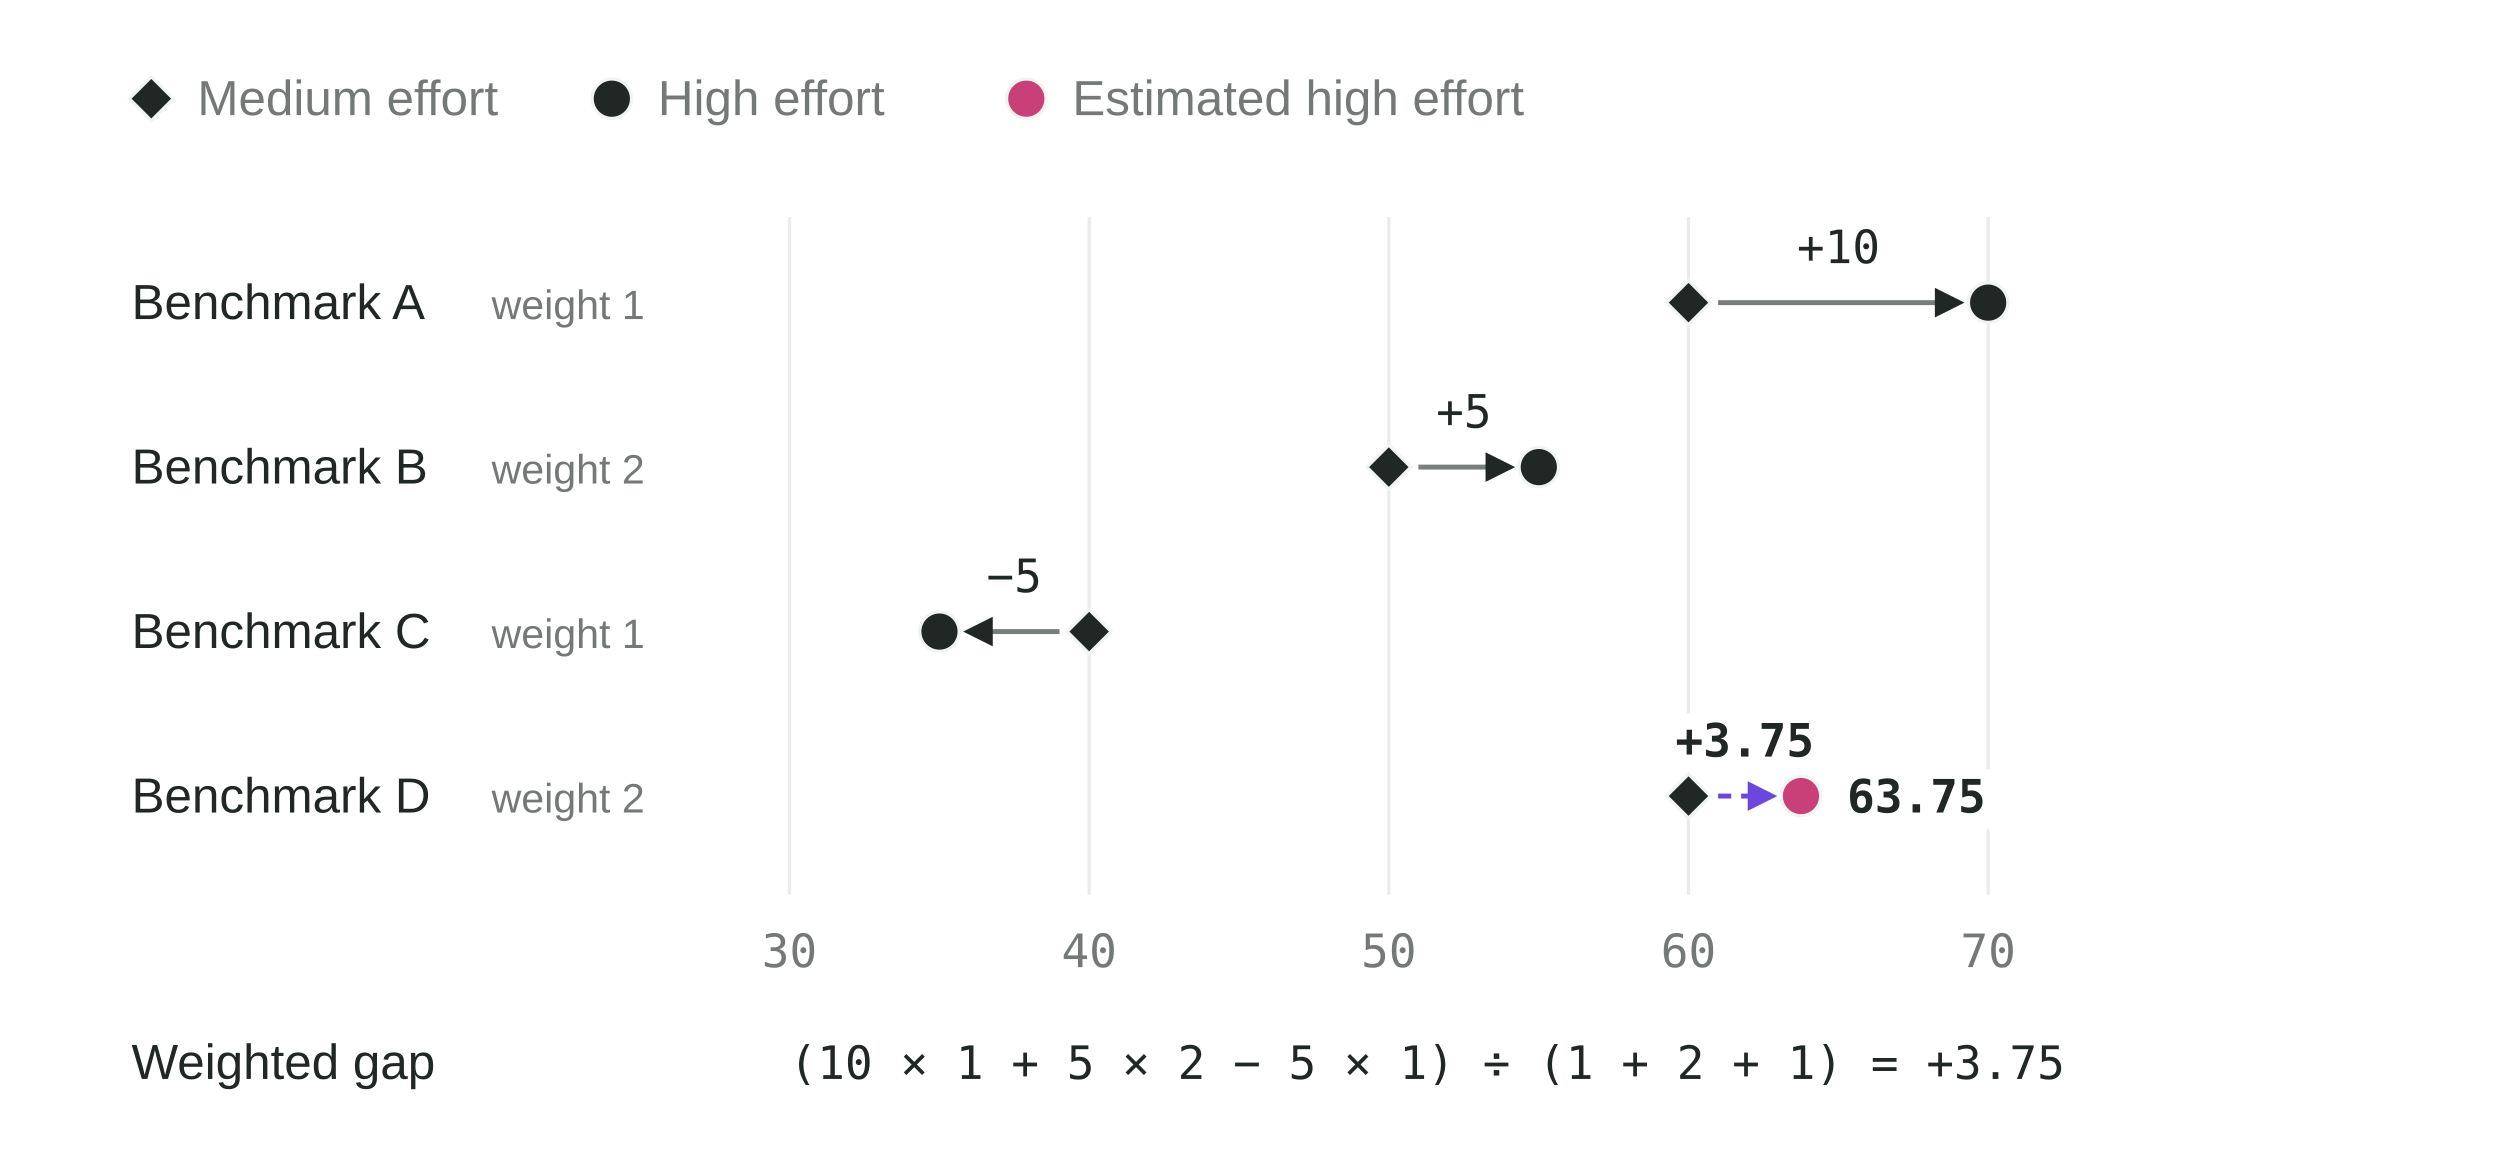
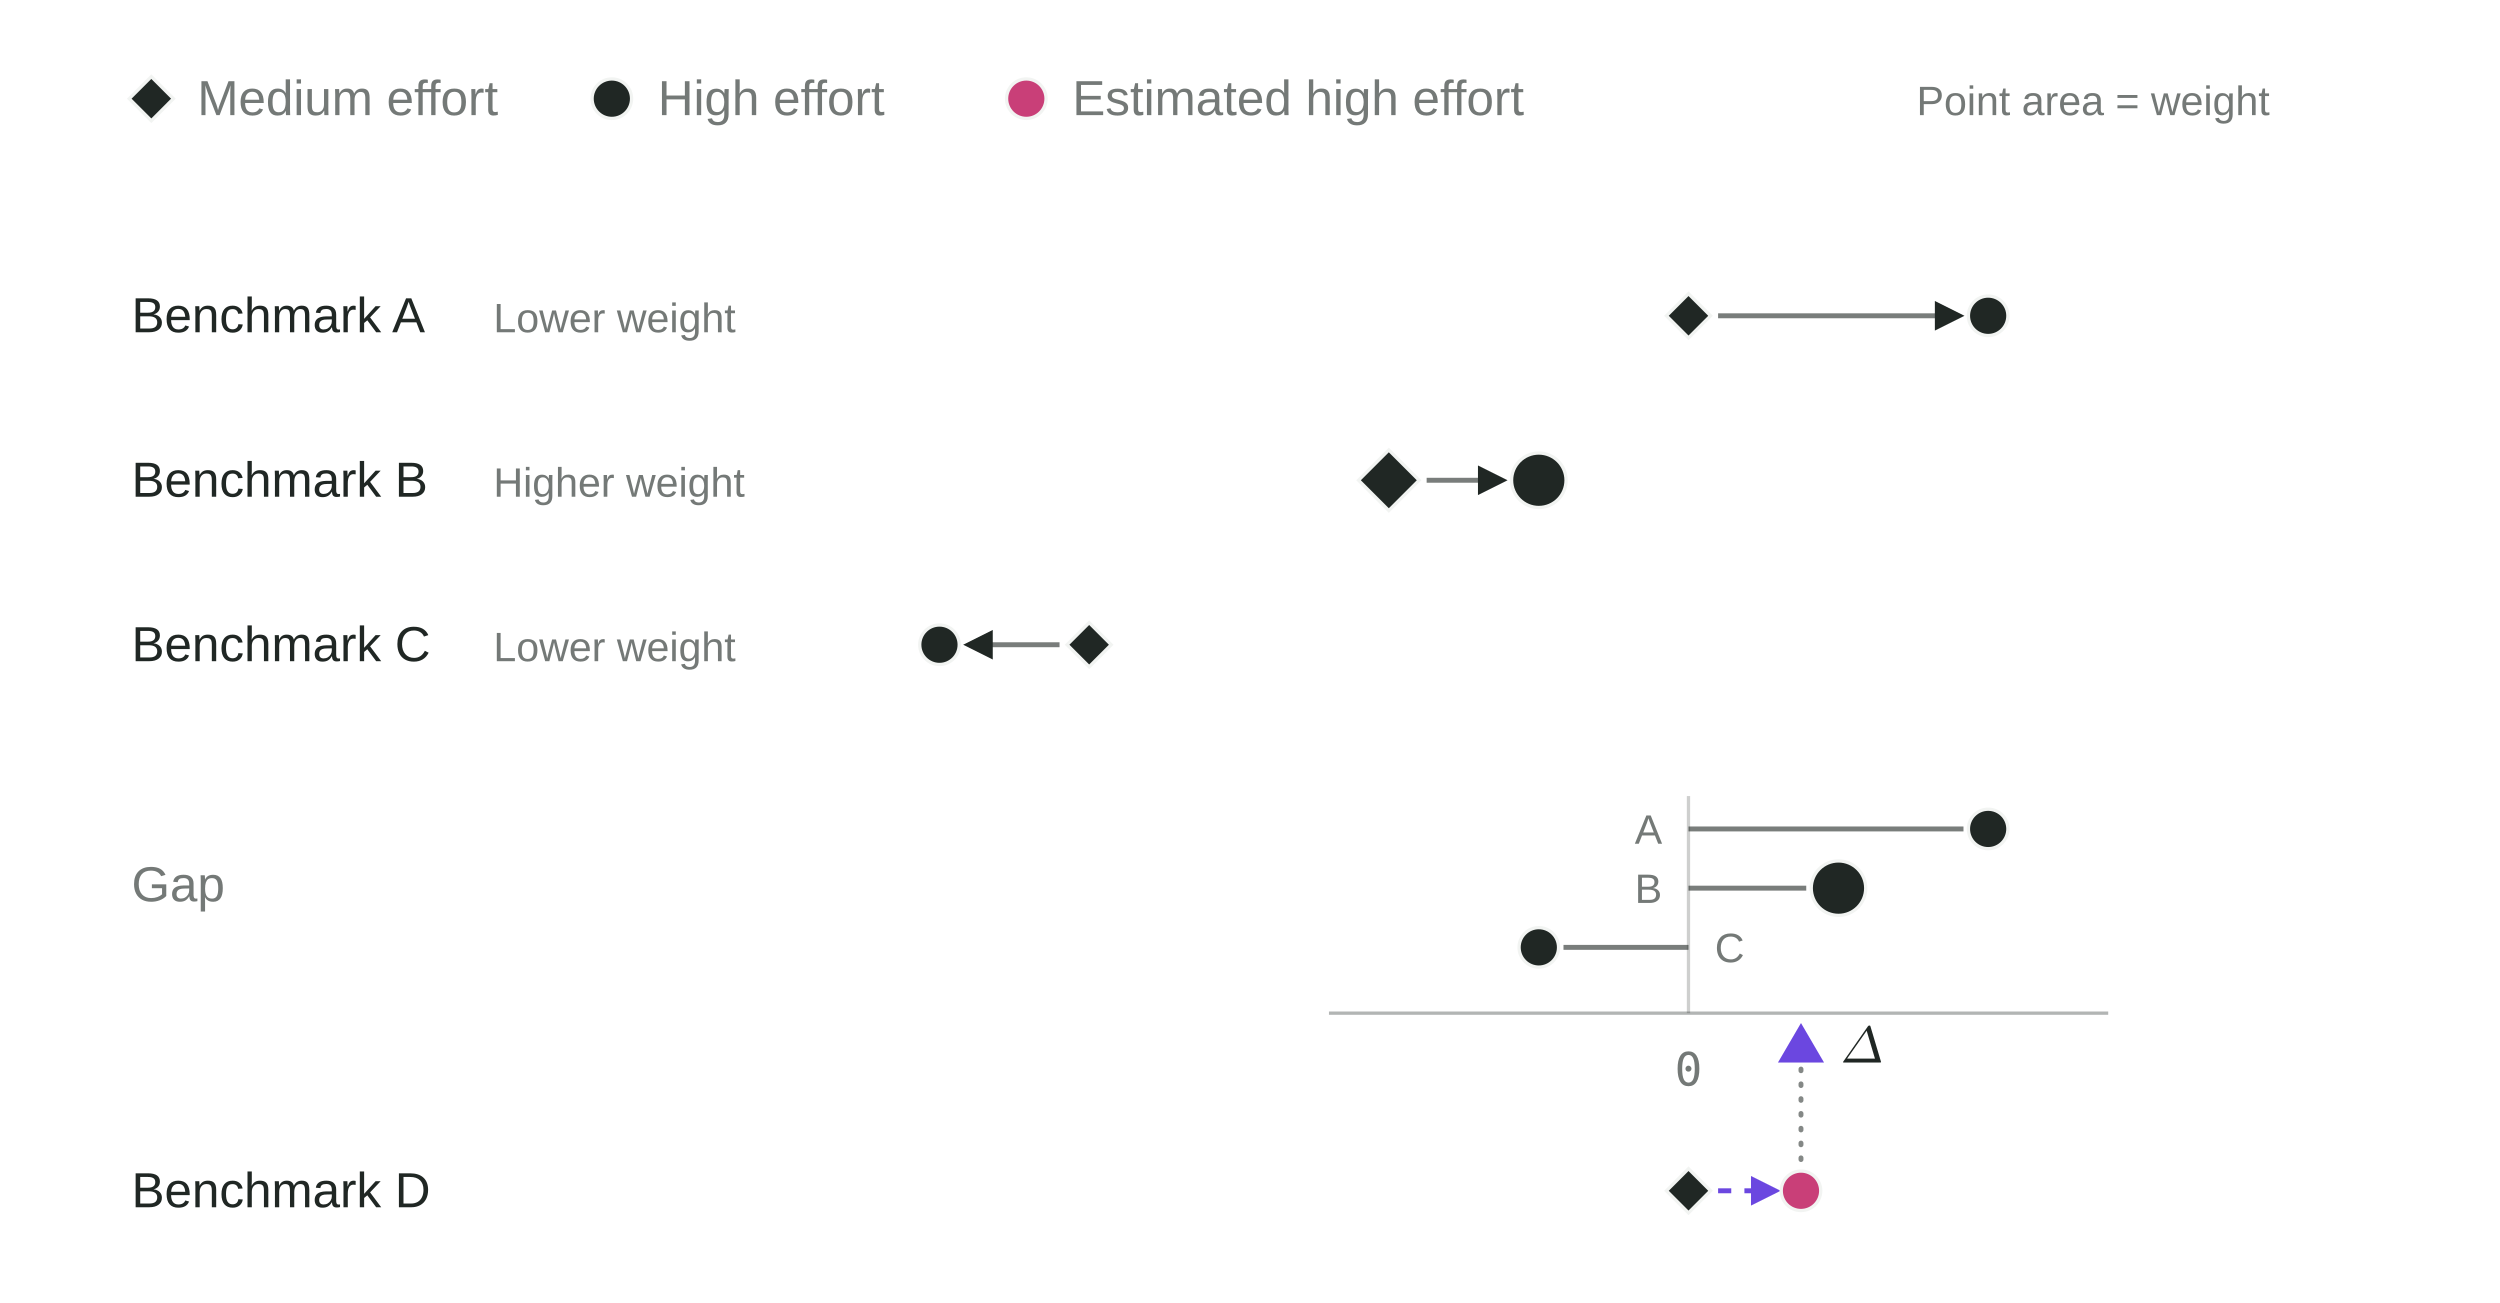
- <svg xmlns="http://www.w3.org/2000/svg" viewBox="0 0 760 350" role="img" aria-labelledby="title desc">
+ <svg xmlns="http://www.w3.org/2000/svg" viewBox="0 0 760 396" role="img" aria-labelledby="title desc">
  <style>
text{font-family:"Avenir Next","Segoe UI",Arial,sans-serif;font-size:15px;fill:#202724}
.num{font-family:"SFMono-Regular","SF Mono",Menlo,Consolas,monospace;font-size:14px}
.small{font-size:12.5px}.big{font-size:18px}.strong{font-weight:600}
.muted{fill-opacity:.62}.faint{opacity:.4}.half{opacity:.5}
.grid{fill:none;stroke:#202724;stroke-opacity:.09}
.guide{fill:none;stroke:#202724;stroke-opacity:.22}
.axis{fill:none;stroke:#202724;stroke-opacity:.34}
.ink{fill:#202724}.ink-line{fill:none;stroke:#202724}.ink-wash{fill:#202724;fill-opacity:.08}
.ring{stroke:#f2f4f2;stroke-width:2;paint-order:stroke}.gap{stroke:#f2f4f2;stroke-width:2}
.violet{fill:#6b47e0}.violet-line{fill:none;stroke:#6b47e0}.violet-wash{fill:#6b47e0;fill-opacity:.14}
.rose{fill:#c93f78}.rose-line{fill:none;stroke:#c93f78}.rose-wash{fill:#c93f78;fill-opacity:.14}
.amber{fill:#a8740c}.amber-line{fill:none;stroke:#a8740c}.amber-wash{fill:#a8740c;fill-opacity:.16}
.h0{stop-color:#3557e6}.h1{stop-color:#6b47e0}.h2{stop-color:#d9467f}
.land0{stop-color:#6b47e0;stop-opacity:.12}.land1{stop-color:#6b47e0;stop-opacity:.01}
.halo{opacity:0}
.m{font-size:1.12em}.mr,.mi,.mb{font-family:"KaTeX_Main","Latin Modern Roman","STIX Two Text","Cambria","Times New Roman",serif;font-style:normal;font-weight:400}.mb{font-weight:700}.mi{font-family:"KaTeX_Math","Latin Modern Math","STIX Two Text","Cambria Math","Times New Roman",serif;font-style:italic}
@media (prefers-color-scheme:dark){
text{fill:#f2f3ed}.muted{fill-opacity:.58}
.grid{stroke:#f2f3ed;stroke-opacity:.08}.guide{stroke:#f2f3ed;stroke-opacity:.2}.axis{stroke:#f2f3ed;stroke-opacity:.3}
.ink{fill:#f2f3ed}.ink-line{stroke:#f2f3ed}.ink-wash{fill:#f2f3ed;fill-opacity:.1}
.ring{stroke:#0b1016}.gap{stroke:#0b1016}
.violet{fill:#8f6bff}.violet-line{stroke:#8f6bff}.violet-wash{fill:#8f6bff;fill-opacity:.22}
.rose{fill:#e06296}.rose-line{stroke:#e06296}.rose-wash{fill:#e06296;fill-opacity:.2}
.amber{fill:#b98b24}.amber-line{stroke:#b98b24}.amber-wash{fill:#b98b24;fill-opacity:.22}
.h0{stop-color:#4a72ff}.h1{stop-color:#8f6bff}.h2{stop-color:#ff92bd}
.land0{stop-color:#6f8cff;stop-opacity:.16}.land1{stop-color:#6f8cff;stop-opacity:.02}
.halo{opacity:.55}
}
</style>
  <defs>
    <filter id="glow" x="-1" y="-1" width="3" height="3">
      <feGaussianBlur stdDeviation="3" />
    </filter>
    <marker id="tip-ink" viewBox="0 0 10 10" refX="8" refY="5" markerWidth="6" markerHeight="6" orient="auto-start-reverse">
      <path class="ink" d="M0 0L10 5L0 10Z" />
    </marker>
    <marker id="tip-violet" viewBox="0 0 10 10" refX="8" refY="5" markerWidth="6" markerHeight="6" orient="auto-start-reverse">
      <path class="violet" d="M0 0L10 5L0 10Z" />
    </marker>
    <marker id="tip-rose" viewBox="0 0 10 10" refX="8" refY="5" markerWidth="6" markerHeight="6" orient="auto-start-reverse">
      <path class="rose" d="M0 0L10 5L0 10Z" />
    </marker>
    <marker id="tip-amber" viewBox="0 0 10 10" refX="8" refY="5" markerWidth="6" markerHeight="6" orient="auto-start-reverse">
      <path class="amber" d="M0 0L10 5L0 10Z" />
    </marker>
  </defs>
  <path class="ink ring" d="M46 24L52 30L46 36L40 30Z" />
  <text class="muted" x="60" y="35">Medium effort</text>
  <g>
    <circle class="ink halo" cx="186" cy="30" r="7.5" filter="url(#glow)" />
    <circle class="ink ring" cx="186" cy="30" r="5.5" />
  </g>
  <text class="muted" x="200" y="35">High effort</text>
  <g>
    <circle class="rose halo" cx="312" cy="30" r="7.5" filter="url(#glow)" />
    <circle class="rose ring" cx="312" cy="30" r="5.5" />
  </g>
  <text class="muted" x="326" y="35">Estimated high effort</text>
-   <path class="grid" d="M240 66L240 272" />
-   <text class="num muted" x="240" y="294" text-anchor="middle">30</text>
-   <path class="grid" d="M331.1 66L331.1 272" />
-   <text class="num muted" x="331.1" y="294" text-anchor="middle">40</text>
-   <path class="grid" d="M422.2 66L422.2 272" />
-   <text class="num muted" x="422.2" y="294" text-anchor="middle">50</text>
-   <path class="grid" d="M513.3 66L513.3 216.9M513.3 235.1L513.3 272" />
-   <text class="num muted" x="513.3" y="294" text-anchor="middle">60</text>
-   <path class="grid" d="M604.4 66L604.4 233.9M604.4 252.1L604.4 272" />
-   <text class="num muted" x="604.4" y="294" text-anchor="middle">70</text>
-   <text x="40" y="97">Benchmark A</text>
-   <text class="small muted" x="196" y="97" text-anchor="end">weight 1</text>
-   <path class="ink-line" d="M522.3 92L595.4 92" stroke-width="1.5" stroke-opacity=".6" marker-end="url(#tip-ink)" />
-   <path class="ink ring" d="M513.3 86L519.3 92L513.3 98L507.3 92Z" />
+   <text class="small muted" x="690" y="35" text-anchor="end">Point area = weight</text>
+   <text x="40" y="101">Benchmark A</text>
+   <text class="small muted" x="150" y="101">Lower weight</text>
+   <path class="ink-line" d="M522.3 96L595.4 96" stroke-width="1.5" stroke-opacity=".6" marker-end="url(#tip-ink)" />
+   <path class="ink ring" d="M513.3 90L519.3 96L513.3 102L507.3 96Z" />
  <g>
-     <circle class="ink halo" cx="604.4" cy="92" r="7.5" filter="url(#glow)" />
-     <circle class="ink ring" cx="604.4" cy="92" r="5.5" />
+     <circle class="ink halo" cx="604.4" cy="96" r="7.5" filter="url(#glow)" />
+     <circle class="ink ring" cx="604.4" cy="96" r="5.5" />
  </g>
-   <text class="num" x="558.9" y="80" text-anchor="middle">+10</text>
-   <text x="40" y="147">Benchmark B</text>
-   <text class="small muted" x="196" y="147" text-anchor="end">weight 2</text>
-   <path class="ink-line" d="M431.2 142L458.8 142" stroke-width="1.5" stroke-opacity=".6" marker-end="url(#tip-ink)" />
-   <path class="ink ring" d="M422.2 136L428.2 142L422.2 148L416.2 142Z" />
+   <text x="40" y="151">Benchmark B</text>
+   <text class="small muted" x="150" y="151">Higher weight</text>
+   <path class="ink-line" d="M433.7 146L456.5 146" stroke-width="1.5" stroke-opacity=".6" marker-end="url(#tip-ink)" />
+   <path class="ink ring" d="M422.2 137.5L430.7 146L422.2 154.5L413.7 146Z" />
  <g>
-     <circle class="ink halo" cx="467.8" cy="142" r="7.5" filter="url(#glow)" />
-     <circle class="ink ring" cx="467.8" cy="142" r="5.5" />
+     <circle class="ink halo" cx="467.8" cy="146" r="9.778" filter="url(#glow)" />
+     <circle class="ink ring" cx="467.8" cy="146" r="7.778" />
  </g>
-   <text class="num" x="445" y="130" text-anchor="middle">+5</text>
-   <text x="40" y="197">Benchmark C</text>
-   <text class="small muted" x="196" y="197" text-anchor="end">weight 1</text>
-   <path class="ink-line" d="M322.1 192L294.6 192" stroke-width="1.5" stroke-opacity=".6" marker-end="url(#tip-ink)" />
-   <path class="ink ring" d="M331.1 186L337.1 192L331.1 198L325.1 192Z" />
+   <text x="40" y="201">Benchmark C</text>
+   <text class="small muted" x="150" y="201">Lower weight</text>
+   <path class="ink-line" d="M322.1 196L294.6 196" stroke-width="1.5" stroke-opacity=".6" marker-end="url(#tip-ink)" />
+   <path class="ink ring" d="M331.1 190L337.1 196L331.1 202L325.1 196Z" />
  <g>
-     <circle class="ink halo" cx="285.6" cy="192" r="7.5" filter="url(#glow)" />
-     <circle class="ink ring" cx="285.6" cy="192" r="5.5" />
+     <circle class="ink halo" cx="285.6" cy="196" r="7.5" filter="url(#glow)" />
+     <circle class="ink ring" cx="285.6" cy="196" r="5.5" />
  </g>
-   <text class="num" x="308.3" y="180" text-anchor="middle">−5</text>
-   <text x="40" y="247">Benchmark D</text>
-   <text class="small muted" x="196" y="247" text-anchor="end">weight 2</text>
-   <path class="violet-line" d="M522.3 242L538.5 242" stroke-width="1.5" stroke-dasharray="4 3" marker-end="url(#tip-violet)" />
-   <path class="ink ring" d="M513.3 236L519.3 242L513.3 248L507.3 242Z" />
+   <text class="muted" x="40" y="274">Gap</text>
+   <path class="guide" d="M513.3 242L513.3 308" />
+   <path class="ink-line" d="M513.3 252L596.9 252" stroke-width="1.5" stroke-opacity=".6" />
  <g>
-     <circle class="rose halo" cx="547.5" cy="242" r="7.5" filter="url(#glow)" />
-     <circle class="rose ring" cx="547.5" cy="242" r="5.5" />
+     <circle class="ink halo" cx="604.4" cy="252" r="7.5" filter="url(#glow)" />
+     <circle class="ink ring" cx="604.4" cy="252" r="5.5" />
  </g>
-   <text class="num strong" x="530.4" y="230" text-anchor="middle">+3.75</text>
-   <text class="num strong" x="561.5" y="247">63.75</text>
-   <text x="40" y="328">Weighted gap</text>
-   <text class="num" x="240" y="328">(10 × 1 + 5 × 2 − 5 × 1) ÷ (1 + 2 + 1) = +3.75</text>
+   <text class="small muted" x="505.3" y="256.5" text-anchor="end">A</text>
+   <path class="ink-line" d="M513.3 270L549.1 270" stroke-width="1.5" stroke-opacity=".6" />
+   <g>
+     <circle class="ink halo" cx="558.9" cy="270" r="9.778" filter="url(#glow)" />
+     <circle class="ink ring" cx="558.9" cy="270" r="7.778" />
+   </g>
+   <text class="small muted" x="505.3" y="274.5" text-anchor="end">B</text>
+   <path class="ink-line" d="M513.3 288L475.3 288" stroke-width="1.5" stroke-opacity=".6" />
+   <g>
+     <circle class="ink halo" cx="467.8" cy="288" r="7.5" filter="url(#glow)" />
+     <circle class="ink ring" cx="467.8" cy="288" r="5.5" />
+   </g>
+   <text class="small muted" x="521.3" y="292.5">C</text>
+   <path class="axis" d="M404 308L640.9 308" />
+   <text class="num muted" x="513.3" y="330" text-anchor="middle">0</text>
+   <path class="violet" d="M547.5 311l7 12h-14z" />
+   <text class="num" x="559.5" y="323">
+     <tspan class="m">
+       <tspan class="mi">Δ</tspan>
+     </tspan>
+   </text>
+   <path class="ink-line" d="M547.5 325L547.5 353" stroke-width="1.5" stroke-dasharray="0.5 4" stroke-linecap="round" stroke-opacity=".55" />
+   <text x="40" y="367">Benchmark D</text>
+   <path class="violet-line" d="M522.3 362L539.5 362" stroke-width="1.5" stroke-dasharray="4 4" marker-end="url(#tip-violet)" />
+   <path class="ink ring" d="M513.3 356L519.3 362L513.3 368L507.3 362Z" />
+   <g>
+     <circle class="rose halo" cx="547.5" cy="362" r="7.5" filter="url(#glow)" />
+     <circle class="rose ring" cx="547.5" cy="362" r="5.5" />
+   </g>
</svg>
